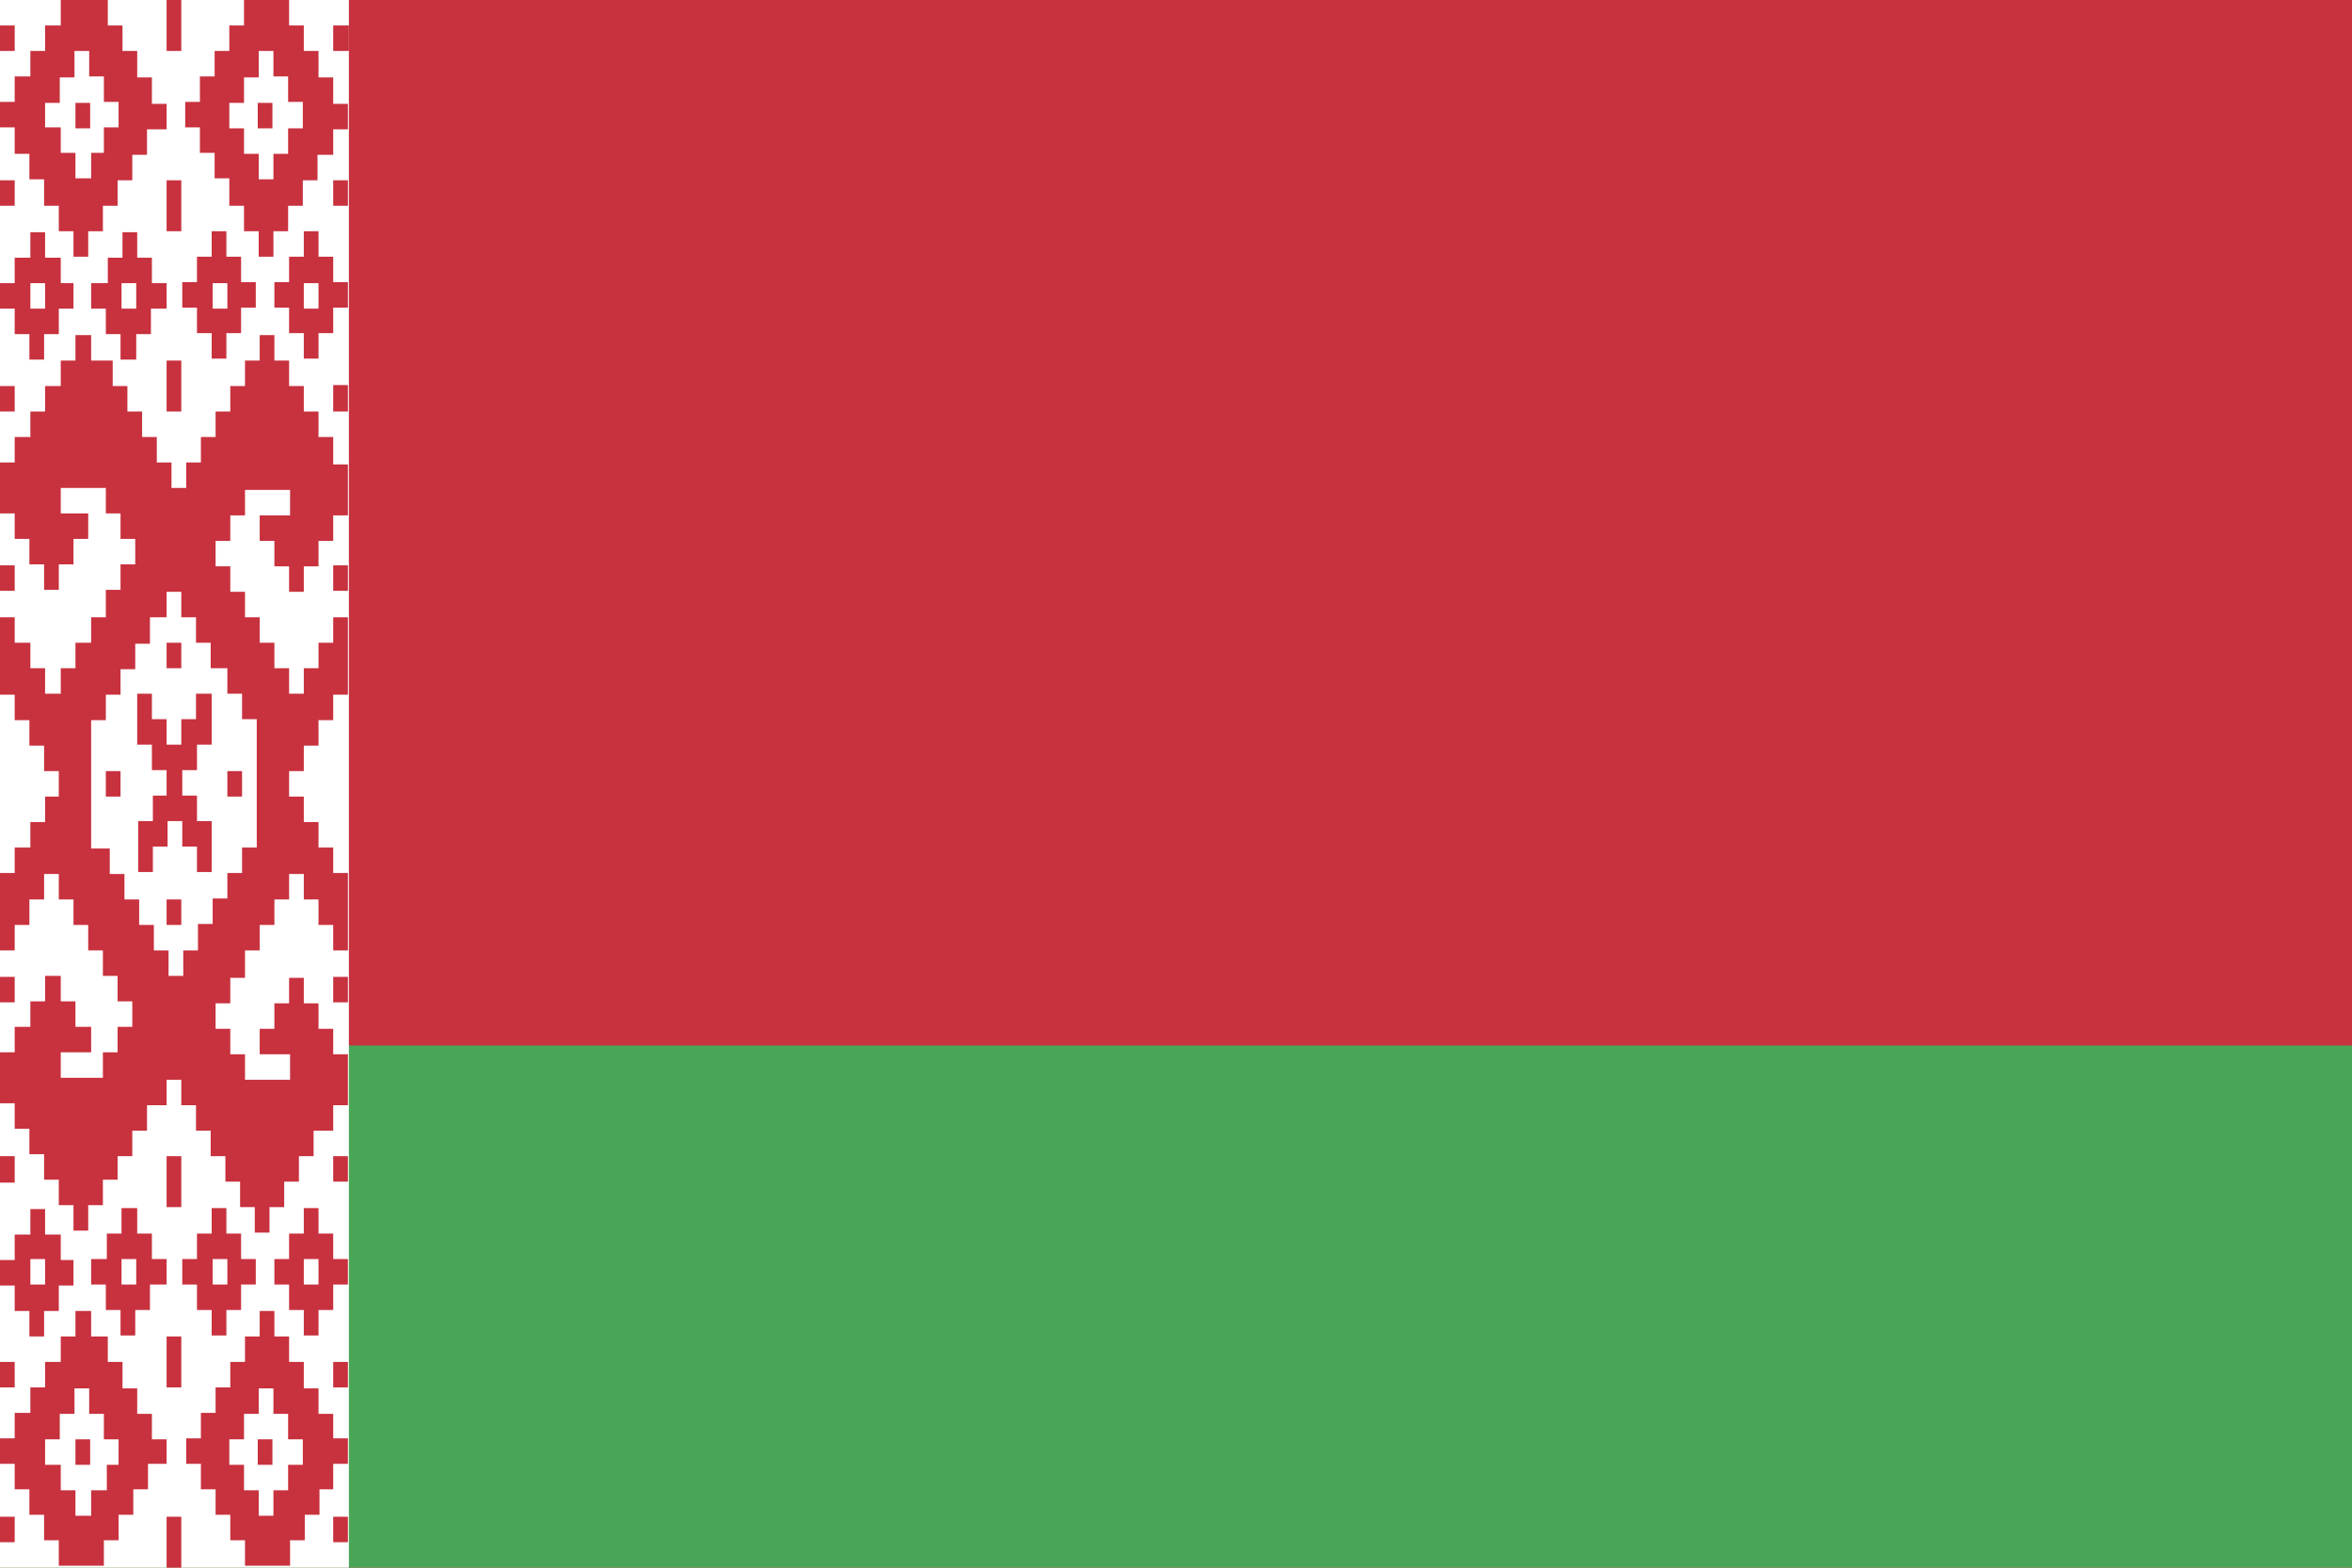
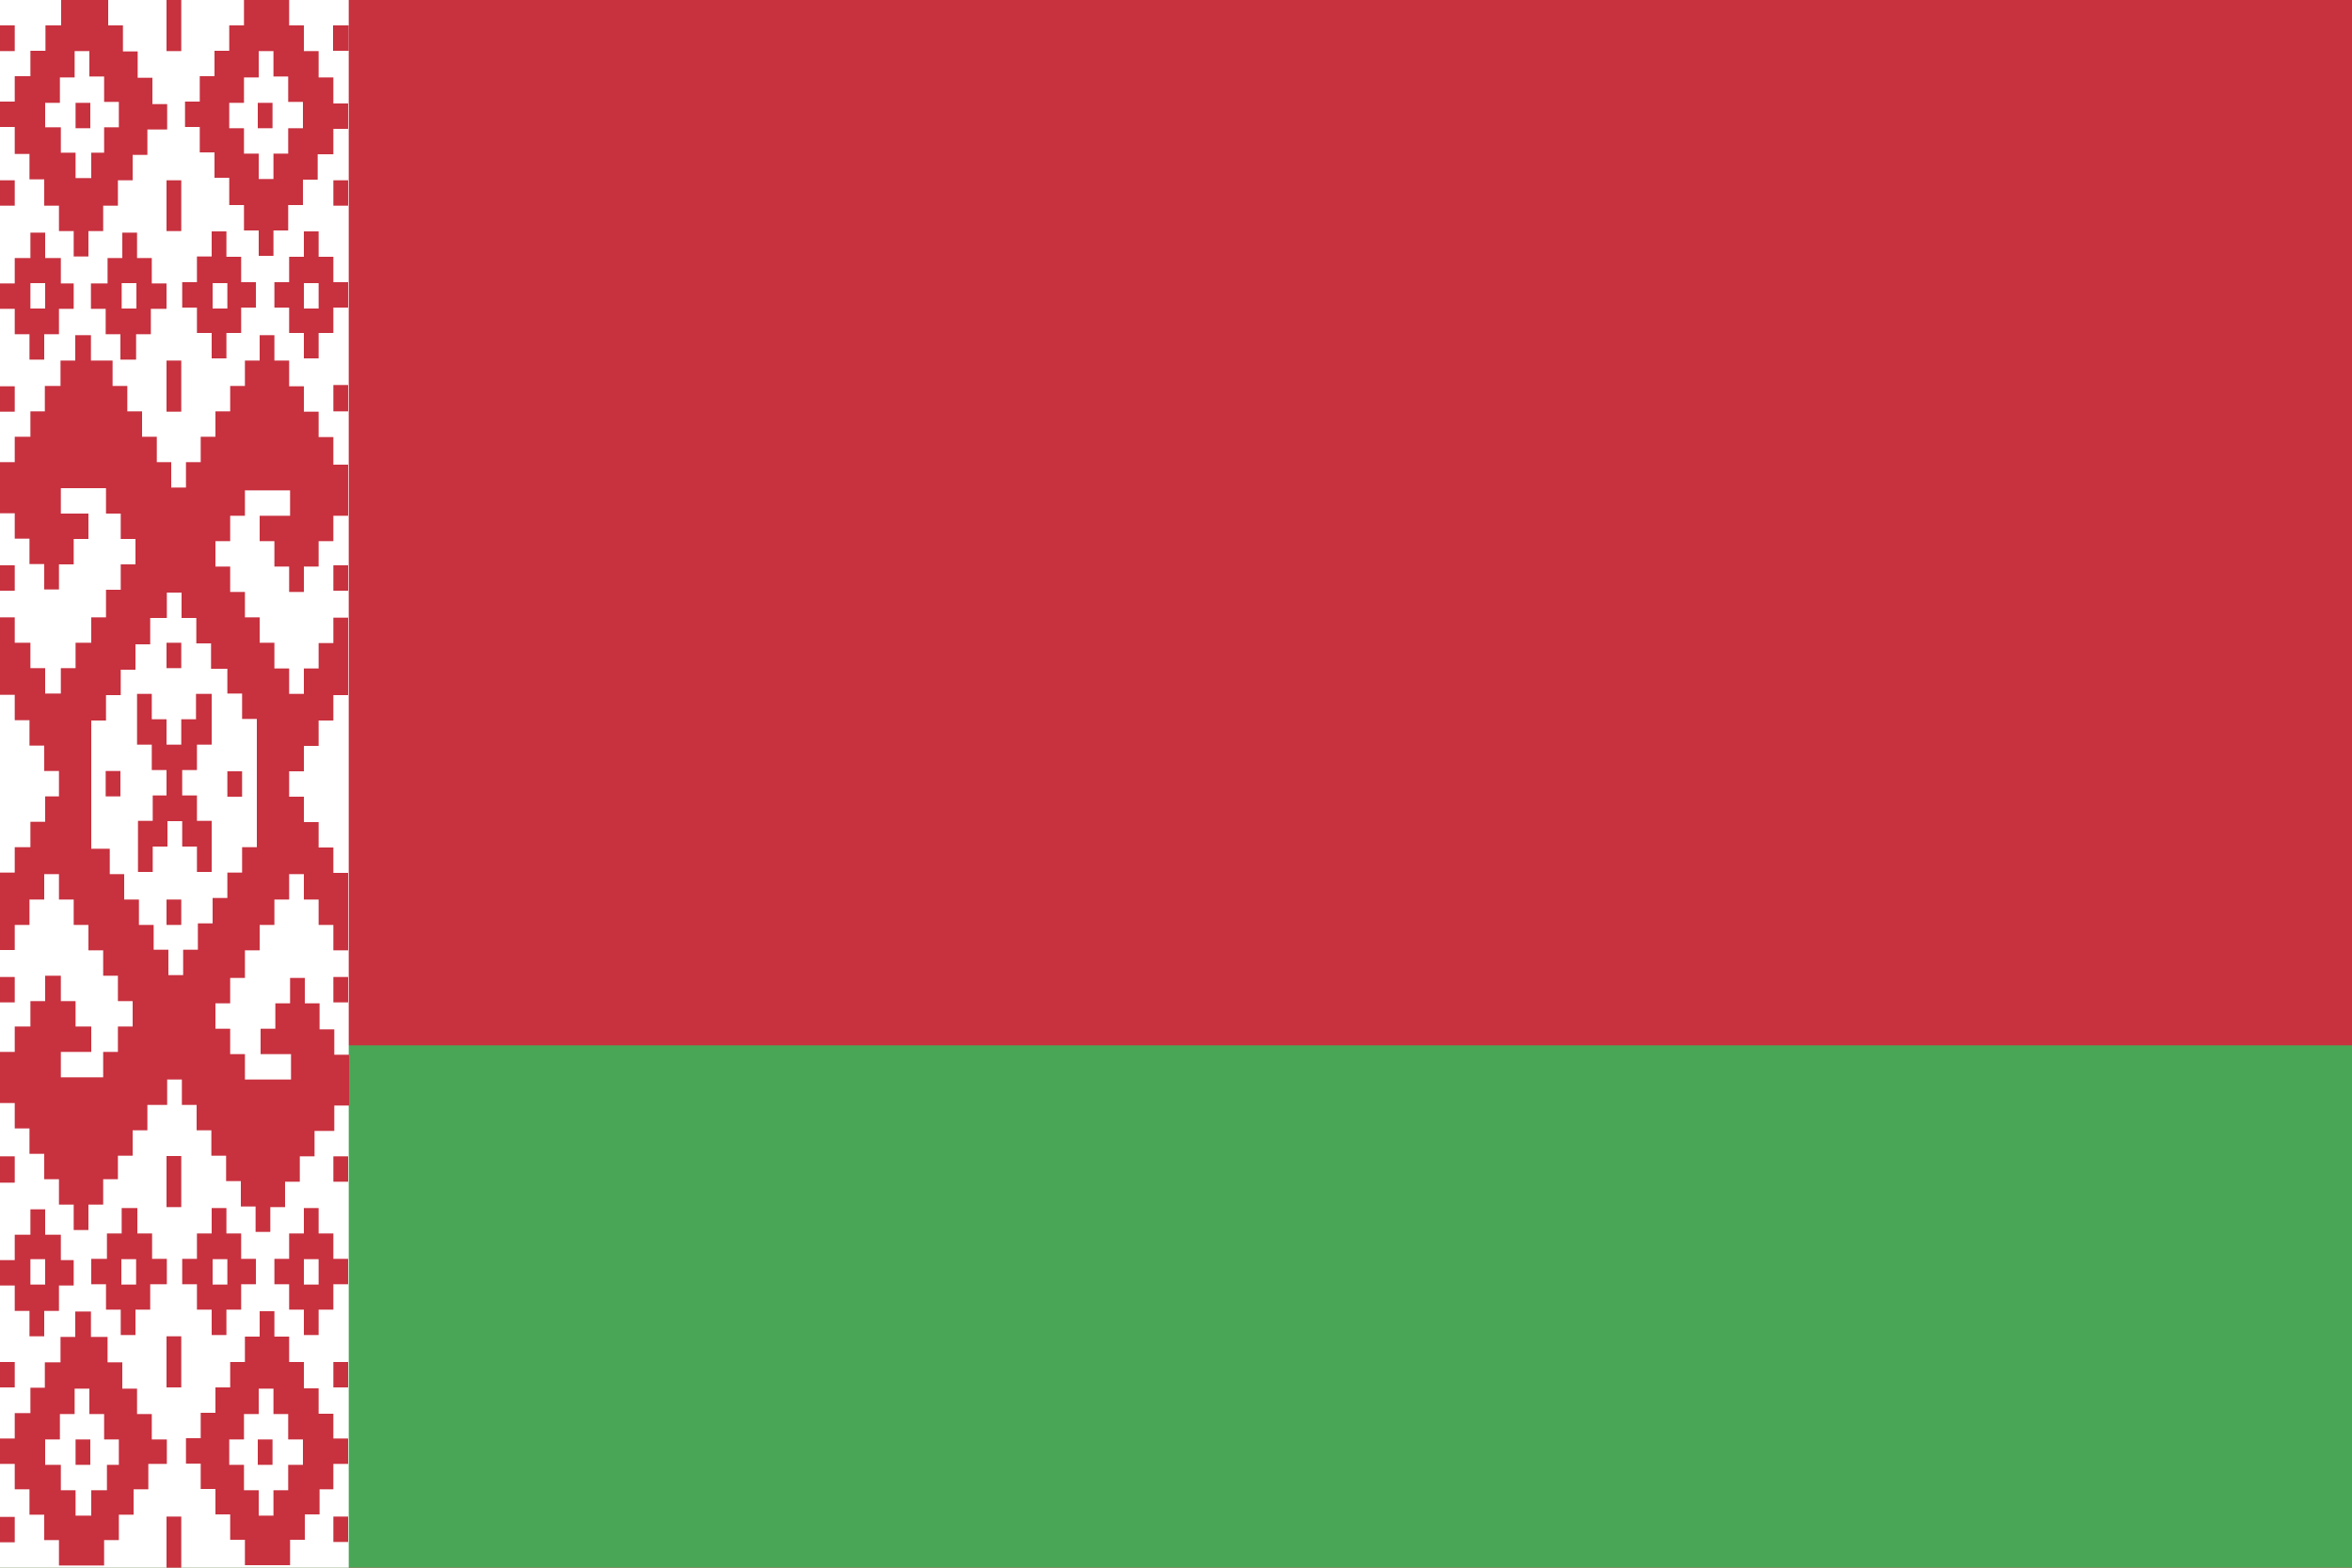
- <svg xmlns="http://www.w3.org/2000/svg" width="240" height="160" viewBox="0 0 240 160">
-   <path fill="#C8313E" d="M0 0h240v160H0z" />
-   <path fill="#4AA657" d="M0 106.7h240V160H0z" />
-   <path fill="#FFF" d="M0 0h35.6v160H0z" />
-   <path fill="#C8313E" d="M1.5 34.1H3v2.6h1.5v-2.6H6v-2.6h1.5v-2.6H6.2v-2.6H4.6v-2.6H3.1v2.6H1.5v2.6H0v2.6h1.5v2.6zm1.6-5.2h1.5v2.6H3.1v-2.6zM1.5 42H0v-2.6h1.5V42zm0-36.8H0V2.6h1.5v2.6zm12.4 31.5v-2.6h1.5v-2.6H17v-2.6h-1.5v-2.6H14v-2.6h-1.5v2.6H11v2.6H9.3v2.6h1.5v2.6h1.5v2.6h1.6zm-1.5-7.8h1.5v2.6h-1.5v-2.6zM9.3 13.1H7.7v-2.6h1.5v2.6zM1.5 21H0v-2.6h1.5V21zm0-5.3H3v2.6h1.5V21H6v2.6h1.5v2.6H9v-2.6h1.5V21H12v-2.6h1.5v-2.6H15v-2.6h2v-2.6h-1.5V7.9H14V5.2h-1.5V2.6H11V0H6.2v2.6H4.6v2.6H3.1v2.6H1.5v2.6H0V13h1.5v2.7zm3.1-5.2h1.5V7.9h1.5V5.2h1.5v2.6h1.5v2.6h1.5V13h-1.5v2.6H9.3v2.6H7.7v-2.6H6.2V13H4.6v-2.5zm6.2 68.2h1.5v2.6h-1.5v-2.6zM1.5 60.3H0v-2.6h1.5v2.6zm20.1-36.7v2.6h-1.5v2.6h-1.5v2.6h1.5V34h1.5v2.6h1.5V34h1.5v-2.6h1.5v-2.6h-1.5v-2.6h-1.5v-2.6h-1.5zm1.6 7.9h-1.5v-2.6h1.5v2.6zm3.1-21h1.5v2.6h-1.5v-2.6zM34 7.9h-1.5V5.2H31V2.6h-1.5V0h-4.6v2.6h-1.5v2.6h-1.5v2.6h-1.5v2.6h-1.5V13h1.5v2.6h1.5v2.6h1.5V21h1.5v2.6h1.5v2.6h1.5v-2.6h1.5V21h1.5v-2.6h1.5v-2.6H34v-2.6h1.5v-2.6H34V7.9zm-3.1 5.2h-1.5v2.6h-1.5v2.6h-1.5v-2.6h-1.5v-2.6h-1.5v-2.6h1.5V7.9h1.5V5.2h1.5v2.6h1.5v2.6h1.5v2.7zm3.1 5.3h1.5V21H34v-2.6zm0 20.9h1.5V42H34v-2.7zm0-13.1h-1.5v-2.6H31v2.6h-1.5v2.6H28v2.6h1.5V34H31v2.6h1.5V34H34v-2.6h1.5v-2.6H34v-2.6zm-1.5 5.3H31v-2.6h1.5v2.6zm3.1-28.9v2.6H34V2.6h1.6zM18.5 18.4v5.2H17v-5.2h1.5zM17 42v-5.2h1.5V42H17zm0-36.8V0h1.5v5.2H17zm17 39.4h-1.5V42H31v-2.6h-1.5v-2.6H28v-2.6h-1.5v2.6H25v2.6h-1.5V42H22v2.6h-1.5v2.6H19v2.6h-1.5v-2.6H16v-2.6h-1.5V42H13v-2.6h-1.5v-2.6H9.3v-2.6H7.7v2.6H6.2v2.6H4.6V42H3.1v2.6H1.5v2.6H0v5.2h1.5V55H3v2.6h1.5v2.6H6v-2.6h1.5V55H9v-2.6H6.2v-2.6h4.6v2.6h1.5V55h1.5v2.6h-1.5v2.6h-1.5V63H9.3v2.6H7.7v2.6H6.2v2.6H4.6v-2.6H3.1v-2.6H1.5V63H0v7.9h1.5v2.6H3v2.6h1.5v2.6H6v2.6H4.6v2.6H3.1v2.6H1.5v2.6H0V97h1.5v-2.6H3v-2.6h1.5v-2.6H6v2.6h1.5v2.6H9V97h1.5v2.6H12v2.6h1.5v2.6H12v2.6h-1.5v2.6H6.2v-2.6h3.1v-2.6H7.7v-2.6H6.2v-2.6H4.6v2.6H3.1v2.6H1.5v2.6H0v5.2h1.5v2.6H3v2.6h1.5v2.6H6v2.6h1.5v2.6H9V123h1.5v-2.6H12V118h1.5v-2.6H15v-2.6h2v-2.6h1.5v2.6H20v2.6h1.5v2.6H23v2.6h1.5v2.6H26v2.6h1.5v-2.6H29v-2.6h1.5V118H32v-2.6h2v-2.6h1.5v-5.2H34V105h-1.5v-2.6H31v-2.6h-1.5v2.6H28v2.6h-1.5v2.6h3.1v2.6H25v-2.6h-1.5V105H22v-2.6h1.5v-2.6H25V97h1.5v-2.6H28v-2.6h1.5v-2.6H31v2.6h1.5v2.6H34V97h1.5v-7.9H34v-2.6h-1.5v-2.6H31v-2.6h-1.5v-2.6H31v-2.6h1.5v-2.6H34v-2.6h1.5V63H34v2.6h-1.5v2.6H31v2.6h-1.5v-2.6H28v-2.6h-1.5V63H25v-2.6h-1.5v-2.6H22v-2.6h1.5v-2.6H25V50h4.6v2.6h-3.1v2.6H28v2.6h1.5v2.6H31v-2.6h1.5v-2.6H34v-2.6h1.5v-5.2H34v-2.8zM23.2 68.2v2.6h1.5v2.6h1.5v13.1h-1.5v2.6h-1.5v2.6h-1.5v2.6h-1.5V97h-1.5v2.6h-1.5V97h-1.5v-2.6h-1.5v-2.6h-1.5v-2.6h-1.5v-2.6H9.3V73.5h1.5v-2.6h1.5v-2.6h1.5v-2.6h1.5V63H17v-2.6h1.5V63H20v2.6h1.5v2.6h1.7zM34 57.7h1.5v2.6H34v-2.6zM20.1 70.8h1.5V76h-1.5v2.6h-1.5v2.6h1.5v2.6h1.5V89h-1.5v-2.6h-1.5v-2.6h-1.5v2.6h-1.5V89h-1.5v-5.2h1.5v-2.6H17v-2.6h-1.5V76H14v-5.2h1.5v2.6H17V76h1.5v-2.6H20v-2.6zM17 68.2v-2.6h1.5v2.6H17zM1.5 120.7H0V118h1.5v2.7zm0 20.9H0V139h1.5v2.6zm15.5-5.2h1.5v5.2H17v-5.2zm-4.6-13.1v2.6h-1.5v2.6H9.3v2.6h1.5v2.6h1.5v2.6h1.5v-2.6h1.5v-2.6H17v-2.6h-1.5v-2.6H14v-2.6h-1.6zm1.5 7.8h-1.5v-2.6h1.5v2.6zm3.1 15.8h-1.5v-2.6H14v-2.6h-1.5V139H11v-2.6H9.3v-2.6H7.7v2.6H6.2v2.6H4.6v2.6H3.1v2.6H1.5v2.6H0v2.6h1.5v2.6H3v2.6h1.5v2.6H6v2.6h4.6v-2.6h1.5v-2.6h1.5V152h1.5v-2.6H17v-2.5zm-4.6 2.6h-1.5v2.6H9.3v2.6H7.7v-2.6H6.2v-2.6H4.6v-2.6h1.5v-2.6h1.5v-2.6h1.5v2.6h1.5v2.6h1.5v2.6zM0 154.8h1.5v2.6H0v-2.6zm1.5-21H3v2.6h1.5v-2.6H6v-2.6h1.5v-2.6H6.2V126H4.6v-2.6H3.1v2.6H1.5v2.6H0v2.6h1.5v2.6zm1.6-5.3h1.5v2.6H3.1v-2.6zm4.6 18.4h1.5v2.6H7.7v-2.6zm-6.2-44.6H0v-2.6h1.5v2.6zM34 118h1.5v2.6H34V118zm0 21h1.5v2.6H34V139zm0 5.3h-1.5v-2.6H31V139h-1.5v-2.6H28v-2.6h-1.5v2.6H25v2.6h-1.5v2.6H22v2.6h-1.5v2.6H19v2.6h1.5v2.6H22v2.6h1.5v2.6H25v2.6h4.6v-2.6h1.5v-2.6h1.5V152H34v-2.6h1.5v-2.6H34v-2.5zm-3.1 5.2h-1.5v2.6h-1.5v2.6h-1.5v-2.6h-1.5v-2.6h-1.5v-2.6h1.5v-2.6h1.5v-2.6h1.5v2.6h1.5v2.6h1.5v2.6zm-4.6-2.6h1.5v2.6h-1.5v-2.6zm-4.7-23.6v2.6h-1.5v2.6h-1.5v2.6h1.5v2.6h1.5v2.6h1.5v-2.6h1.5v-2.6h1.5v-2.6h-1.5v-2.6h-1.5v-2.6h-1.5zm1.6 7.8h-1.5v-2.6h1.5v2.6zm10.8-5.2h-1.5v-2.6H31v2.6h-1.5v2.6H28v2.6h1.5v2.6H31v2.6h1.5v-2.6H34v-2.6h1.5v-2.6H34v-2.6zm-1.5 5.2H31v-2.6h1.5v2.6zm1.5 23.7h1.5v2.6H34v-2.6zM18.5 118v5.2H17V118h1.5zm0 36.8v5.2H17v-5.2h1.5zm6.2-73.5h-1.5v-2.6h1.5v2.6zM34 99.7h1.5v2.6H34v-2.6zm-15.5-7.9v2.6H17v-2.6h1.5z" />
+ <svg xmlns="http://www.w3.org/2000/svg" width="240" height="160" viewBox="0 0 750 500">
+   <path fill="#C8313E" d="M0 0h1000v500H0V0z" />
+   <path fill="#4AA657" d="M0 333.4h1000V500H0V333.4z" />
+   <path fill="#FFF" d="M0 0h111.2v500H0V0z" />
+   <path fill="#C8313E" d="M4.7 106.6h4.7v8.1h4.7v-8.1h4.7v-8.1h4.7v-8.1h-4.1v-8.1h-5v-8.1H9.7v8.1h-5v8.1H0v8.1h4.7v8.1zm5-16.3h4.7v8.1H9.7v-8.1zm-5 41H0v-8.1h4.7v8.1zm0-115H0V8.1h4.7v8.2zm38.7 98.4v-8.1h4.7v-8.1h5v-8.1h-4.7v-8.1h-4.7v-8.1H39v8.1h-4.7v8.1H29v8.1h4.7v8.1h4.7v8.1h5zm-4.6-24.4h4.7v8.1h-4.7v-8.1zm-9.7-49.4h-5v-8.1h4.7v8.1h.3zM4.7 65.6H0v-8.1h4.7v8.1zm0-16.5h4.7v8.1h4.7v8.4h4.7v8.1h4.7v8.1h4.7v-8.1h4.7v-8.1h4.7v-8.1h4.7v-8.1H47v-8.1h6.3v-8.1h-4.7v-8.4h-4.7v-8.4h-4.7V8.1h-4.7V0h-15v8.1h-5v8.1H9.7v8.1h-5v8.1H0v8.1h4.7v8.6zm9.7-16.3h4.7v-8.1h4.7v-8.4h4.7v8.1h4.7v8.1h4.7v8.1h-4.7v8.1h-4.1v8.1h-5v-8.1h-4.7v-8.1h-5v-7.8zm19.3 213.1h4.7v8.1h-4.7v-8.1zm-29-57.5H0v-8.1h4.7v8.1zM67.5 73.7v8.1h-4.7V90h-4.7v8.1h4.7v8.1h4.7v8.1h4.7v-8.1h4.7v-8.1h4.7V90h-4.7v-8.1h-4.7v-8.1h-4.7zm5 24.7h-4.7v-8.1h4.7v8.1zm9.7-65.6h4.7v8.1h-4.7v-8.1zm24.1-8.1h-4.7v-8.4h-4.7V8.1h-4.7V0H77.8v8.1h-4.7v8.1h-4.7v8.1h-4.7v8.1H59v8.1h4.7v8.1h4.7v8.1h4.7v8.7h4.7v8.1h4.7v8.1h4.7v-8.1h4.7v-8.1h4.7v-8.1h4.7v-8.1h5v-8.1h4.7V33h-4.7v-8.3zm-9.7 16.2h-4.7V49h-4.7v8.1h-4.7V49h-4.7v-8.1h-4.7v-8.1h4.7v-8.1h4.7v-8.4h4.7v8.1h4.7v8.1h4.7v8.4zm9.7 16.6h4.7v8.1h-4.7v-8.1zm0 65.3h4.7v8.4h-4.7v-8.4zm0-40.9h-4.7v-8.1h-4.7v8.1h-4.7V90h-4.7v8.1h4.7v8.1h4.7v8.1h4.7v-8.1h4.7v-8.1h4.7V90h-4.7v-8.1zm-4.7 16.5h-4.7v-8.1h4.7v8.1zm9.6-90.3v8.1h-5V8.1h5zM57.8 57.5v16.2h-4.7V57.5h4.7zm-4.7 73.8V115h4.7v16.3h-4.7zm0-115V0h4.7v16.3h-4.7zm53.2 123.1h-4.7v-8.1h-4.7v-8.1h-4.7V115h-4.7v-8.1h-4.7v8.1h-4.7v8.1h-4.7v8.1h-4.7v8.1H64v8.1h-4.7v8.1h-4.7v-8.1H50v-8.1h-4.7v-8.1h-4.7v-8.1h-4.7V115H29v-8.1h-5v8.1h-4.7v8.1h-5v8.1H9.7v8.1h-5v8.1H0v16.3h4.7v8.1h4.7v8.1h4.7v8.1h4.7v-8h4.7v-8.1h4.7v-8.1h-8.8v-8.1h14.4v8.1h4.7v8.1h4.7v8.1h-4.7v8.1h-4.7v8.8h-4.7v8.1h-5v8.1h-4.7v8.1h-5v-8.1H9.7V205h-5v-8.1H0v24.7h4.7v8.1h4.7v8.1h4.7v8.1h4.7v8.1h-4.4v8.1H9.7v8.1h-5v8.1H0V303h4.7v-8h4.7v-8.1h4.7v-8.1h4.7v8.1h4.7v8.1h4.7v8.1h4.7v8.1h4.7v8.1h4.7v8.1h-4.7v8.1h-4.7v8.1H19.4v-8.1h9.7v-8.1h-5v-8.1h-4.7v-8.1h-5v8.1H9.7v8.1h-5v8.1H0v16.3h4.7v8.1h4.7v8.1h4.7v8.1h4.7v8.1h4.7v8.1h4.7v-8.1h4.7v-8.1h4.7v-7.5h4.7v-8.1H47v-8.1h6.3v-8.1H58v8.1h4.7v8.1h4.7v8.1h4.7v8.1h4.7v8.1h4.7v8.1h4.7V385h4.7v-8.1h4.7v-8.1h4.7v-8.1h6.3v-8.1h4.7v-16.2h-4.7v-8.1h-4.7V320h-4.7v-8.1h-4.7v8.1h-4.7v8.1h-4.7v8.1h9.7v8.1H78.1v-8.1h-4.7v-8.1h-4.7V320h4.7v-8.1h4.7v-8.8h4.7V295h4.7v-8.1h4.7v-8.1h4.7v8.1h4.7v8.1h4.7v8.1h4.7v-24.7h-4.7v-8.1h-4.7v-8.1h-4.7v-8.1h-4.7V246h4.7v-8.1h4.7v-8.1h4.7v-8.1h4.7V197h-4.7v8.1h-4.7v8.1h-4.7v8.1h-4.7v-8.1h-4.7V205h-4.7v-8.1h-4.7v-8.1h-4.7v-8.1h-4.7v-8.1h4.7v-8.1h4.7v-8.1h14.4v8.1h-9.7v8.1h4.7v8.1h4.7v8.1h4.7v-8.1h4.7v-8.1h4.7v-8.1h4.7v-16.3h-4.7v-8.8zm-33.8 73.7v8.1h4.7v8.1h4.7v40.9h-4.7v8.1h-4.7v8.1h-4.7v8.1h-4.7v8.4h-4.7v8.1h-4.7v-8.1H49V295h-4.7v-8.1h-4.7v-8.1H35v-8.1h-5.9v-40.9h4.7v-8.1h4.7v-8.1h4.7v-8.1h4.7v-8.4h5.3V189h4.7v8.1h4.7v8.1h4.7v8.1h5.2zm33.8-32.8h4.7v8.1h-4.7v-8.1zm-43.5 41h4.7v16.2h-4.7v8.1h-4.7v8.1h4.7v8.1h4.7v16.3h-4.7V270h-4.7v-8.1h-4.7v8.1h-4.7v8.1H44v-16.3h4.7v-8.1h4.4v-8.1h-4.7v-8.1h-4.7v-16.2h4.7v8.1h4.7v8.1h4.7v-8.1h4.7v-8.1h.3zm-9.7-8.2V205h4.7v8.1h-4.7zM4.7 377.2H0v-8.4h4.7v8.4zm0 65.3H0v-8.1h4.7v8.1zm48.4-16.3h4.7v16.3h-4.7v-16.3zm-14.3-40.9v8.1h-4.7v8.1h-5v8.1h4.7v8.1h4.7v8.1h4.7v-8.1h4.7v-8.1h5.3v-8.1h-4.7v-8.1h-4.7v-8.1h-5zm4.6 24.4h-4.7v-8.1h4.7v8.1zm9.7 49.4h-4.7V451h-4.7v-8.1H39v-8.4h-4.7v-8.1H29v-8.1h-5v8.1h-4.7v8.1h-5v8.1H9.7v8.1h-5v8.1H0v8.1h4.7v8.1h4.7v8.1h4.7v8.1h4.7v8.1h14.4v-8.1h4.7v-8.1h4.7V475h4.7v-8.1h5.9v-7.8zm-14.3 8.1h-4.7v8.1h-5v8.1h-5v-8.1h-4.7v-8.1h-5v-8.1h4.7V451h4.7v-8.1h4.7v8.1h4.7v8.1h4.7v8.1h.9zM0 483.8h4.7v8.1H0v-8.1zm4.7-65.7h4.7v8.1h4.7v-8.1h4.7V410h4.7v-8.1h-4.1v-8.1h-5v-8.1H9.7v8.1h-5v8.1H0v8.1h4.7v8.1zm5-16.5h4.7v8.1H9.7v-8.1zm14.4 57.5h4.7v8.1h-4.7v-8.1zM4.7 319.7H0v-8.1h4.7v8.1zm101.6 49.1h4.7v8.1h-4.7v-8.1zm0 65.6h4.7v8.1h-4.7v-8.1zm0 16.5h-4.7v-8.1h-4.7v-8.4h-4.7v-8.1h-4.7v-8.1h-4.7v8.1h-4.7v8.1h-4.7v8.1h-4.7v8.1H64v8.1h-4.7v8.1H64v8.1h4.7v8.1h4.7v8.1h4.7v8.1h14.4v-8.1h4.7V483h4.7v-8h4.4v-8.1h4.7v-8.1h-4.7v-7.9zm-9.7 16.3h-4.7v8.1h-4.7v8.1h-4.7v-8.1h-4.7v-8.1h-4.7v-8.1h4.7V451h4.7v-8.1h4.7v8.1h4.7v8.1h4.7v8.1zm-14.4-8.1h4.7v8.1h-4.7v-8.1zm-14.7-73.8v8.1h-4.7v8.1h-4.7v8.1h4.7v8.1h4.7v8.1h4.7v-8.1h4.7v-8.1h4.7v-8.1h-4.7v-8.1h-4.7v-8.1h-4.7zm5 24.4h-4.7v-8.1h4.7v8.1zm33.8-16.3h-4.7v-8.1h-4.7v8.1h-4.7v8.1h-4.7v8.1h4.7v8.1h4.7v8.1h4.7v-8.1h4.7v-8.1h4.7v-8.1h-4.7v-8.1zm-4.7 16.3h-4.7v-8.1h4.7v8.1zm4.7 74h4.7v8.1h-4.7v-8.1zM57.8 368.8V385h-4.7v-16.3h4.7zm0 115V500h-4.7v-16.3h4.7zm19.4-229.7h-4.7V246h4.7v8.1zm29.1 57.5h4.7v8.1h-4.7v-8.1zm-48.5-24.7v8.1h-4.7v-8.1h4.7z" />
</svg>
